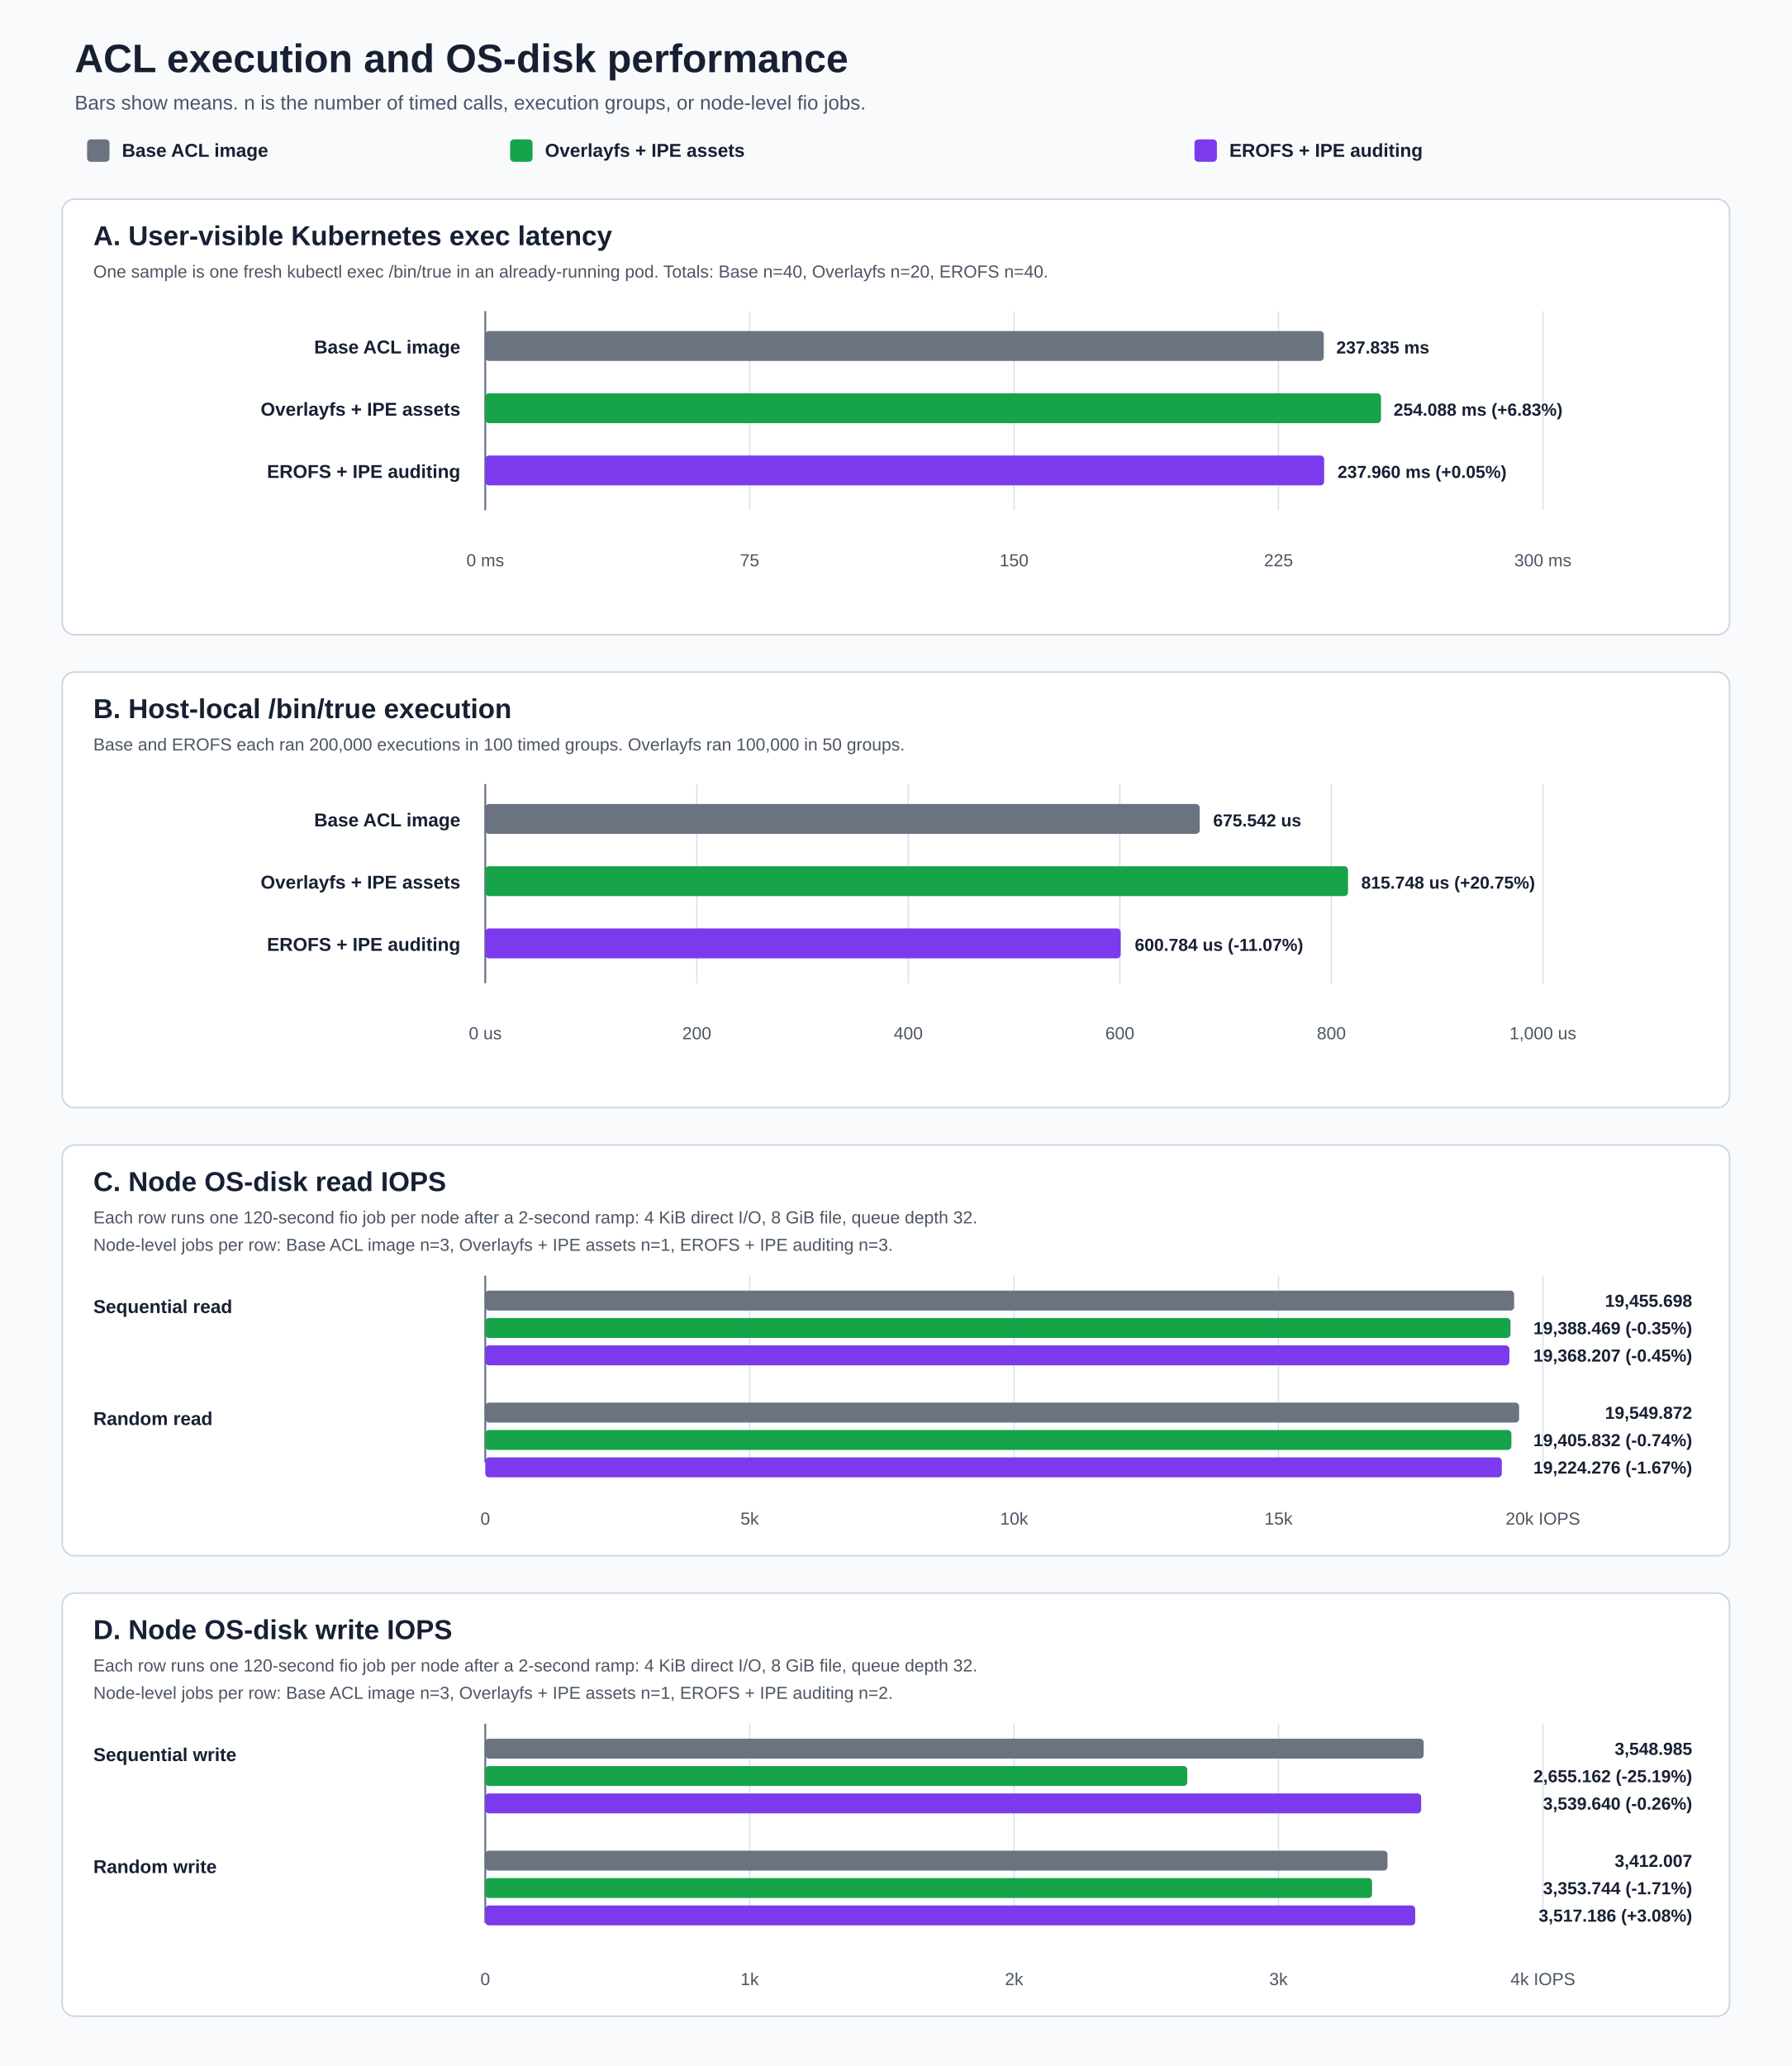
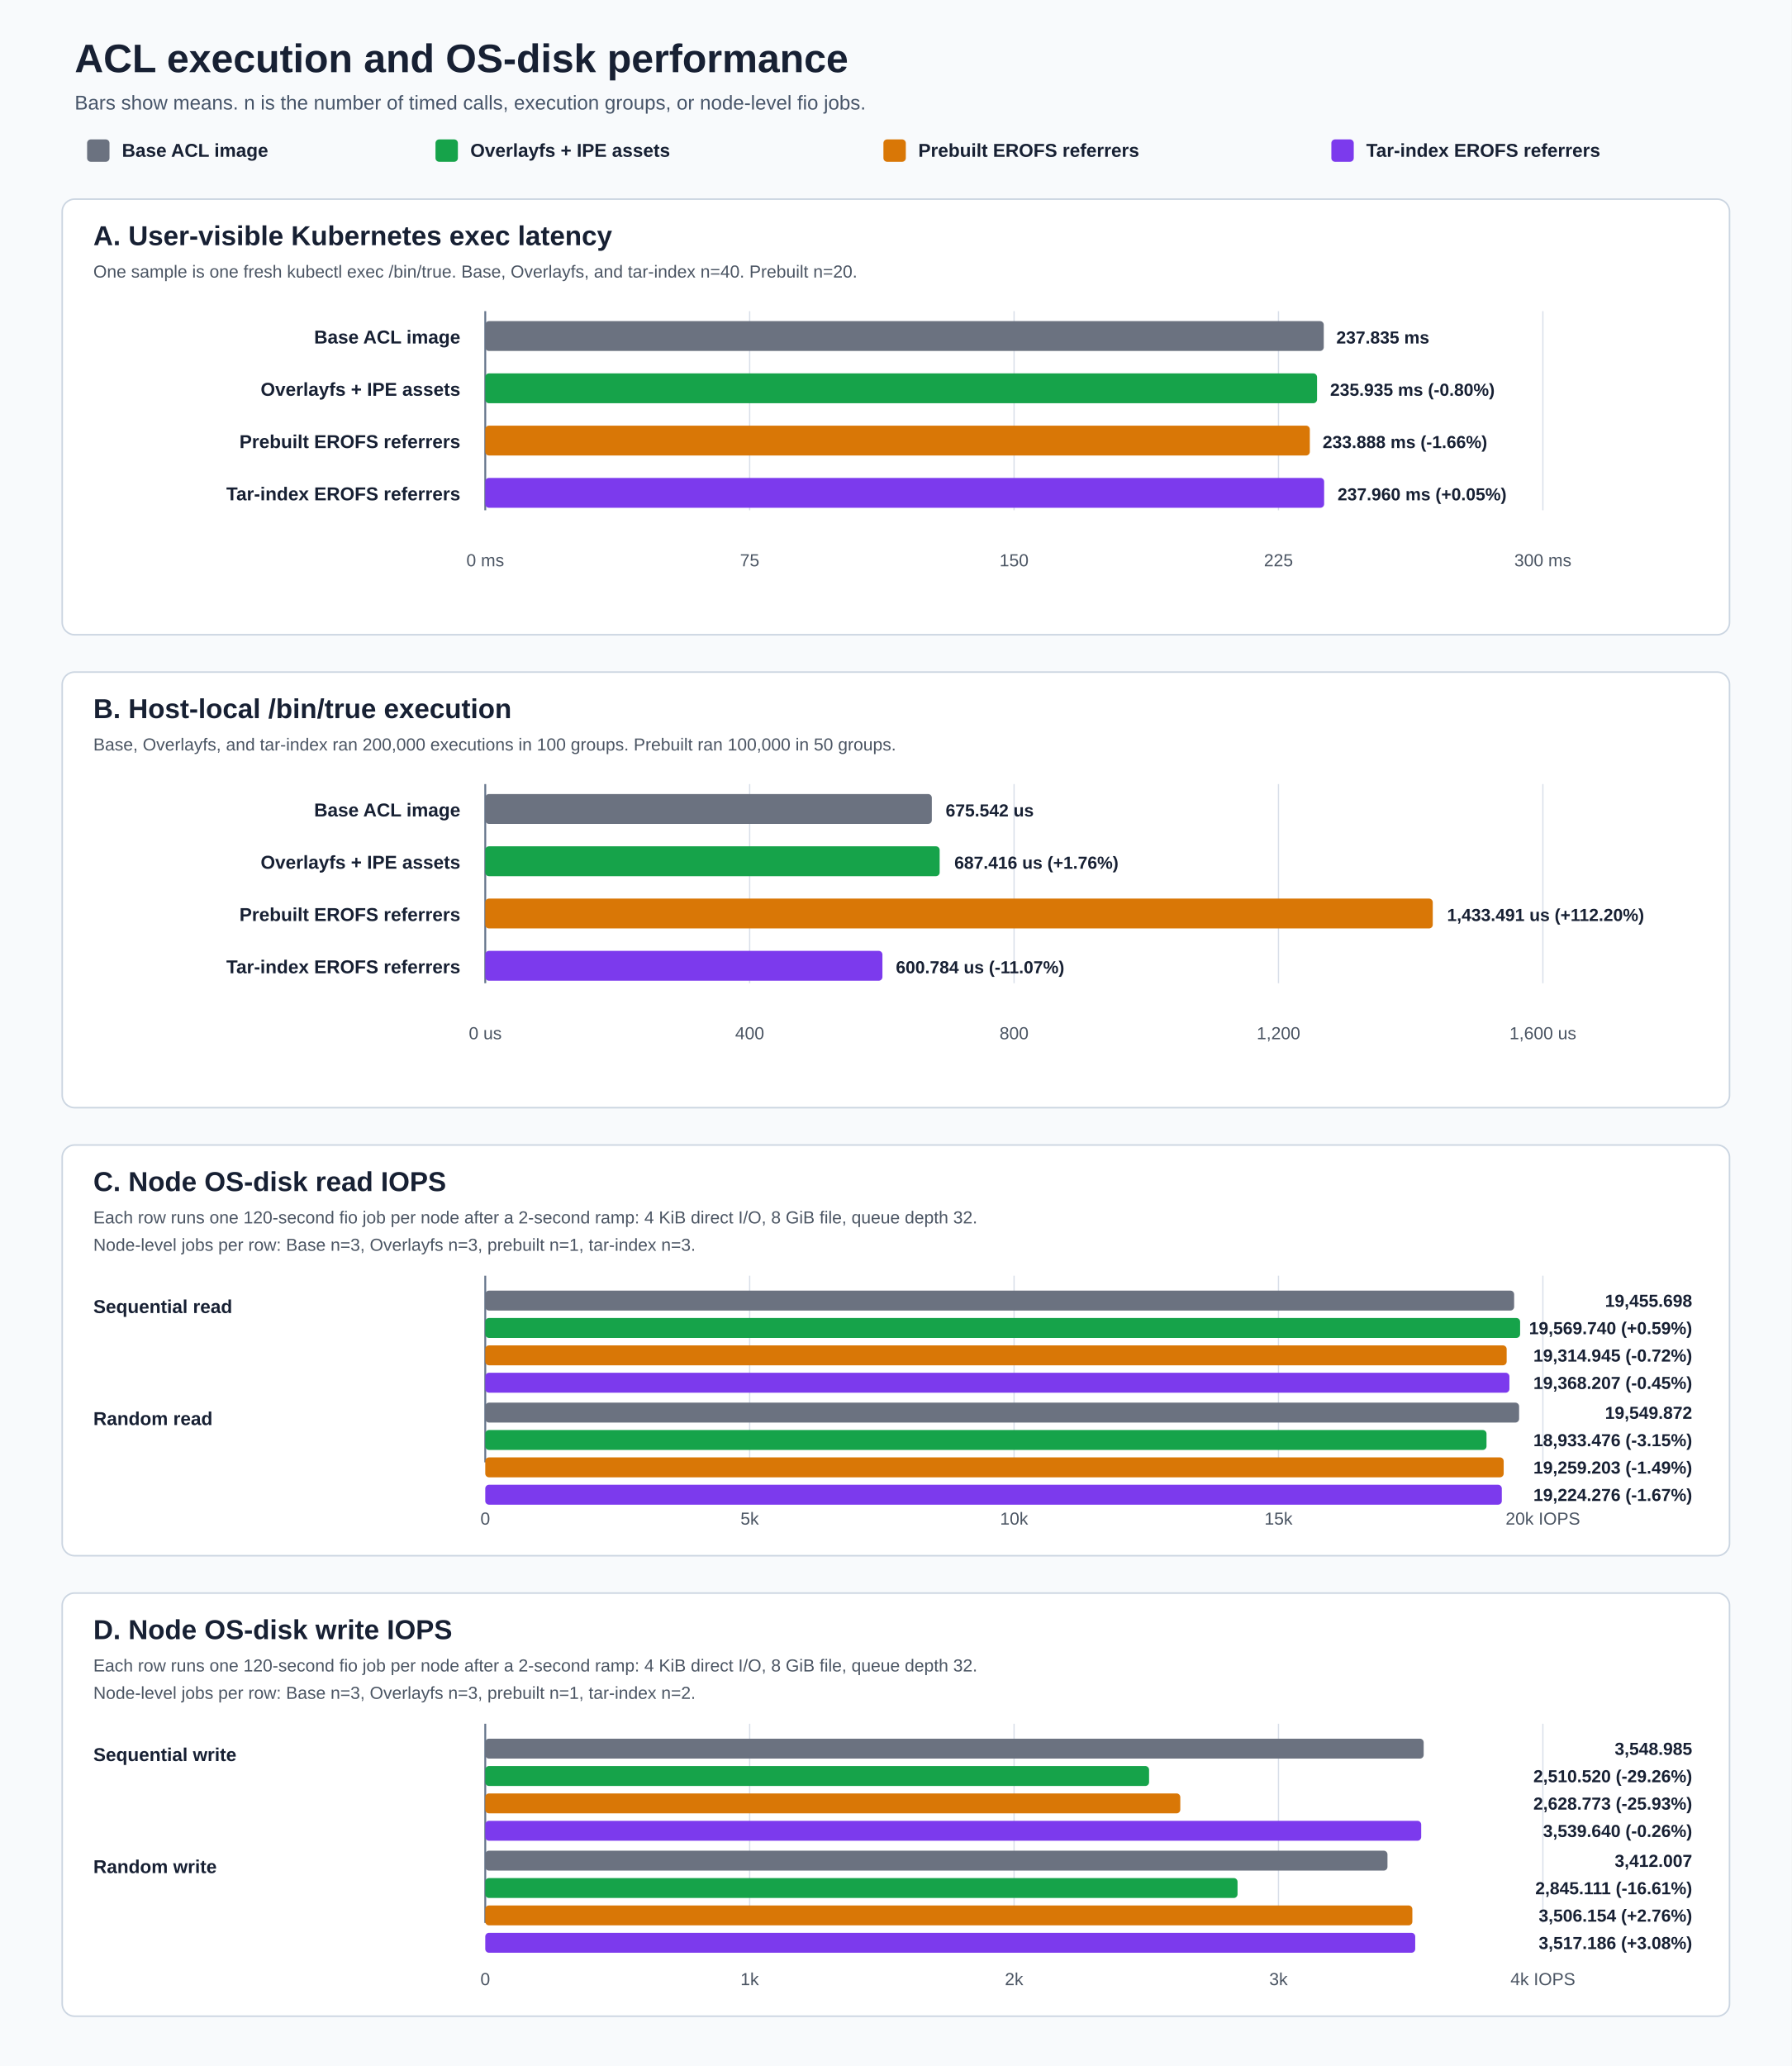
<svg xmlns="http://www.w3.org/2000/svg" width="1440" height="1660" viewBox="0 0 1440 1660" role="img" aria-labelledby="title desc">
  <style>
    text { font-family: "Segoe UI", Arial, Helvetica, sans-serif; fill: #172033; }
    .title { font-size: 32px; font-weight: 700; }
    .subtitle { font-size: 16px; fill: #475569; }
    .panel-title { font-size: 22px; font-weight: 700; }
    .label { font-size: 15px; font-weight: 600; }
    .small { font-size: 14px; fill: #4b5563; }
    .value { font-size: 14px; font-weight: 700; }
    .axis { stroke: #64748b; stroke-width: 1.5; }
    .grid { stroke: #d8dee9; stroke-width: 1; }
    .panel { fill: #ffffff; stroke: #cbd5e1; stroke-width: 1.25; }
    .baseline { fill: #6b7280; }
    .overlay { fill: #16a34a; }
+     .prebuilt { fill: #d97706; }
    .erofs { fill: #7c3aed; }
  </style>
  <rect width="1440" height="1660" fill="#f8fafc" />
  <text x="60" y="58" class="title">ACL execution and OS-disk performance</text>
  <text x="60" y="88" class="subtitle">Bars show means. n is the number of timed calls, execution groups, or node-level fio jobs.</text>
  <rect x="70" y="112" width="18" height="18" rx="3" class="baseline" />
  <text x="98" y="126" class="label">Base ACL image</text>
-   <rect x="410" y="112" width="18" height="18" rx="3" class="overlay" />
-   <text x="438" y="126" class="label">Overlayfs + IPE assets</text>
-   <rect x="960" y="112" width="18" height="18" rx="3" class="erofs" />
-   <text x="988" y="126" class="label">EROFS + IPE auditing</text>
+   <rect x="350" y="112" width="18" height="18" rx="3" class="overlay" />
+   <text x="378" y="126" class="label">Overlayfs + IPE assets</text>
+   <rect x="710" y="112" width="18" height="18" rx="3" class="prebuilt" />
+   <text x="738" y="126" class="label">Prebuilt EROFS referrers</text>
+   <rect x="1070" y="112" width="18" height="18" rx="3" class="erofs" />
+   <text x="1098" y="126" class="label">Tar-index EROFS referrers</text>
  <rect x="50" y="160" width="1340" height="350" rx="10" class="panel" />
  <text x="75" y="197" class="panel-title">A. User-visible Kubernetes exec latency</text>
-   <text x="75" y="223" class="small">One sample is one fresh kubectl exec /bin/true in an already-running pod. Totals: Base n=40, Overlayfs n=20, EROFS n=40.</text>
+   <text x="75" y="223" class="small">One sample is one fresh kubectl exec /bin/true. Base, Overlayfs, and tar-index n=40. Prebuilt n=20.</text>
  <line x1="390" y1="250" x2="390" y2="410" class="axis" />
  <line x1="602.5" y1="250" x2="602.5" y2="410" class="grid" />
  <line x1="815" y1="250" x2="815" y2="410" class="grid" />
  <line x1="1027.5" y1="250" x2="1027.5" y2="410" class="grid" />
  <line x1="1240" y1="250" x2="1240" y2="410" class="grid" />
-   <text x="370" y="284" text-anchor="end" class="label">Base ACL image</text>
-   <rect x="390" y="266" width="673.9" height="24" rx="3" class="baseline" />
-   <text x="1074" y="284" class="value">237.835 ms</text>
-   <text x="370" y="334" text-anchor="end" class="label">Overlayfs + IPE assets</text>
-   <rect x="390" y="316" width="719.9" height="24" rx="3" class="overlay" />
-   <text x="1120" y="334" class="value">254.088 ms (+6.83%)</text>
-   <text x="370" y="384" text-anchor="end" class="label">EROFS + IPE auditing</text>
-   <rect x="390" y="366" width="674.2" height="24" rx="3" class="erofs" />
-   <text x="1075" y="384" class="value">237.960 ms (+0.05%)</text>
+   <text x="370" y="276" text-anchor="end" class="label">Base ACL image</text>
+   <rect x="390" y="258" width="673.9" height="24" rx="3" class="baseline" />
+   <text x="1074" y="276" class="value">237.835 ms</text>
+   <text x="370" y="318" text-anchor="end" class="label">Overlayfs + IPE assets</text>
+   <rect x="390" y="300" width="668.5" height="24" rx="3" class="overlay" />
+   <text x="1069" y="318" class="value">235.935 ms (-0.80%)</text>
+   <text x="370" y="360" text-anchor="end" class="label">Prebuilt EROFS referrers</text>
+   <rect x="390" y="342" width="662.7" height="24" rx="3" class="prebuilt" />
+   <text x="1063" y="360" class="value">233.888 ms (-1.66%)</text>
+   <text x="370" y="402" text-anchor="end" class="label">Tar-index EROFS referrers</text>
+   <rect x="390" y="384" width="674.2" height="24" rx="3" class="erofs" />
+   <text x="1075" y="402" class="value">237.960 ms (+0.05%)</text>
  <text x="390" y="455" text-anchor="middle" class="small">0 ms</text>
  <text x="602.5" y="455" text-anchor="middle" class="small">75</text>
  <text x="815" y="455" text-anchor="middle" class="small">150</text>
  <text x="1027.5" y="455" text-anchor="middle" class="small">225</text>
  <text x="1240" y="455" text-anchor="middle" class="small">300 ms</text>
  <rect x="50" y="540" width="1340" height="350" rx="10" class="panel" />
  <text x="75" y="577" class="panel-title">B. Host-local /bin/true execution</text>
-   <text x="75" y="603" class="small">Base and EROFS each ran 200,000 executions in 100 timed groups. Overlayfs ran 100,000 in 50 groups.</text>
+   <text x="75" y="603" class="small">Base, Overlayfs, and tar-index ran 200,000 executions in 100 groups. Prebuilt ran 100,000 in 50 groups.</text>
  <line x1="390" y1="630" x2="390" y2="790" class="axis" />
-   <line x1="560" y1="630" x2="560" y2="790" class="grid" />
-   <line x1="730" y1="630" x2="730" y2="790" class="grid" />
-   <line x1="900" y1="630" x2="900" y2="790" class="grid" />
-   <line x1="1070" y1="630" x2="1070" y2="790" class="grid" />
+   <line x1="602.5" y1="630" x2="602.5" y2="790" class="grid" />
+   <line x1="815" y1="630" x2="815" y2="790" class="grid" />
+   <line x1="1027.5" y1="630" x2="1027.5" y2="790" class="grid" />
  <line x1="1240" y1="630" x2="1240" y2="790" class="grid" />
-   <text x="370" y="664" text-anchor="end" class="label">Base ACL image</text>
-   <rect x="390" y="646" width="574.2" height="24" rx="3" class="baseline" />
-   <text x="975" y="664" class="value">675.542 us</text>
-   <text x="370" y="714" text-anchor="end" class="label">Overlayfs + IPE assets</text>
-   <rect x="390" y="696" width="693.4" height="24" rx="3" class="overlay" />
-   <text x="1094" y="714" class="value">815.748 us (+20.75%)</text>
-   <text x="370" y="764" text-anchor="end" class="label">EROFS + IPE auditing</text>
-   <rect x="390" y="746" width="510.7" height="24" rx="3" class="erofs" />
-   <text x="912" y="764" class="value">600.784 us (-11.07%)</text>
+   <text x="370" y="656" text-anchor="end" class="label">Base ACL image</text>
+   <rect x="390" y="638" width="358.9" height="24" rx="3" class="baseline" />
+   <text x="760" y="656" class="value">675.542 us</text>
+   <text x="370" y="698" text-anchor="end" class="label">Overlayfs + IPE assets</text>
+   <rect x="390" y="680" width="365.2" height="24" rx="3" class="overlay" />
+   <text x="767" y="698" class="value">687.416 us (+1.76%)</text>
+   <text x="370" y="740" text-anchor="end" class="label">Prebuilt EROFS referrers</text>
+   <rect x="390" y="722" width="761.5" height="24" rx="3" class="prebuilt" />
+   <text x="1163" y="740" class="value">1,433.491 us (+112.20%)</text>
+   <text x="370" y="782" text-anchor="end" class="label">Tar-index EROFS referrers</text>
+   <rect x="390" y="764" width="319.2" height="24" rx="3" class="erofs" />
+   <text x="720" y="782" class="value">600.784 us (-11.07%)</text>
  <text x="390" y="835" text-anchor="middle" class="small">0 us</text>
-   <text x="560" y="835" text-anchor="middle" class="small">200</text>
-   <text x="730" y="835" text-anchor="middle" class="small">400</text>
-   <text x="900" y="835" text-anchor="middle" class="small">600</text>
-   <text x="1070" y="835" text-anchor="middle" class="small">800</text>
-   <text x="1240" y="835" text-anchor="middle" class="small">1,000 us</text>
+   <text x="602.5" y="835" text-anchor="middle" class="small">400</text>
+   <text x="815" y="835" text-anchor="middle" class="small">800</text>
+   <text x="1027.5" y="835" text-anchor="middle" class="small">1,200</text>
+   <text x="1240" y="835" text-anchor="middle" class="small">1,600 us</text>
  <rect x="50" y="920" width="1340" height="330" rx="10" class="panel" />
  <text x="75" y="957" class="panel-title">C. Node OS-disk read IOPS</text>
  <text x="75" y="983" class="small">Each row runs one 120-second fio job per node after a 2-second ramp: 4 KiB direct I/O, 8 GiB file, queue depth 32.</text>
-   <text x="75" y="1005" class="small">Node-level jobs per row: Base ACL image n=3, Overlayfs + IPE assets n=1, EROFS + IPE auditing n=3.</text>
+   <text x="75" y="1005" class="small">Node-level jobs per row: Base n=3, Overlayfs n=3, prebuilt n=1, tar-index n=3.</text>
  <line x1="390" y1="1025" x2="390" y2="1175" class="axis" />
  <line x1="602.5" y1="1025" x2="602.5" y2="1175" class="grid" />
  <line x1="815" y1="1025" x2="815" y2="1175" class="grid" />
  <line x1="1027.5" y1="1025" x2="1027.5" y2="1175" class="grid" />
  <line x1="1240" y1="1025" x2="1240" y2="1175" class="grid" />
  <text x="75" y="1055" class="label">Sequential read</text>
  <rect x="390" y="1037" width="826.9" height="16" rx="3" class="baseline" />
-   <rect x="390" y="1059" width="824.0" height="16" rx="3" class="overlay" />
-   <rect x="390" y="1081" width="823.1" height="16" rx="3" class="erofs" />
+   <rect x="390" y="1059" width="831.7" height="16" rx="3" class="overlay" />
+   <rect x="390" y="1081" width="820.9" height="16" rx="3" class="prebuilt" />
+   <rect x="390" y="1103" width="823.1" height="16" rx="3" class="erofs" />
  <text x="1360" y="1050" text-anchor="end" class="value">19,455.698</text>
-   <text x="1360" y="1072" text-anchor="end" class="value">19,388.469 (-0.35%)</text>
-   <text x="1360" y="1094" text-anchor="end" class="value">19,368.207 (-0.45%)</text>
+   <text x="1360" y="1072" text-anchor="end" class="value">19,569.740 (+0.59%)</text>
+   <text x="1360" y="1094" text-anchor="end" class="value">19,314.945 (-0.72%)</text>
+   <text x="1360" y="1116" text-anchor="end" class="value">19,368.207 (-0.45%)</text>
  <text x="75" y="1145" class="label">Random read</text>
  <rect x="390" y="1127" width="830.9" height="16" rx="3" class="baseline" />
-   <rect x="390" y="1149" width="824.7" height="16" rx="3" class="overlay" />
-   <rect x="390" y="1171" width="817.0" height="16" rx="3" class="erofs" />
+   <rect x="390" y="1149" width="804.7" height="16" rx="3" class="overlay" />
+   <rect x="390" y="1171" width="818.5" height="16" rx="3" class="prebuilt" />
+   <rect x="390" y="1193" width="817.0" height="16" rx="3" class="erofs" />
  <text x="1360" y="1140" text-anchor="end" class="value">19,549.872</text>
-   <text x="1360" y="1162" text-anchor="end" class="value">19,405.832 (-0.74%)</text>
-   <text x="1360" y="1184" text-anchor="end" class="value">19,224.276 (-1.67%)</text>
+   <text x="1360" y="1162" text-anchor="end" class="value">18,933.476 (-3.15%)</text>
+   <text x="1360" y="1184" text-anchor="end" class="value">19,259.203 (-1.49%)</text>
+   <text x="1360" y="1206" text-anchor="end" class="value">19,224.276 (-1.67%)</text>
  <text x="390" y="1225" text-anchor="middle" class="small">0</text>
  <text x="602.5" y="1225" text-anchor="middle" class="small">5k</text>
  <text x="815" y="1225" text-anchor="middle" class="small">10k</text>
  <text x="1027.5" y="1225" text-anchor="middle" class="small">15k</text>
  <text x="1240" y="1225" text-anchor="middle" class="small">20k IOPS</text>
  <rect x="50" y="1280" width="1340" height="340" rx="10" class="panel" />
  <text x="75" y="1317" class="panel-title">D. Node OS-disk write IOPS</text>
  <text x="75" y="1343" class="small">Each row runs one 120-second fio job per node after a 2-second ramp: 4 KiB direct I/O, 8 GiB file, queue depth 32.</text>
-   <text x="75" y="1365" class="small">Node-level jobs per row: Base ACL image n=3, Overlayfs + IPE assets n=1, EROFS + IPE auditing n=2.</text>
+   <text x="75" y="1365" class="small">Node-level jobs per row: Base n=3, Overlayfs n=3, prebuilt n=1, tar-index n=2.</text>
  <line x1="390" y1="1385" x2="390" y2="1545" class="axis" />
  <line x1="602.5" y1="1385" x2="602.5" y2="1545" class="grid" />
  <line x1="815" y1="1385" x2="815" y2="1545" class="grid" />
  <line x1="1027.5" y1="1385" x2="1027.5" y2="1545" class="grid" />
  <line x1="1240" y1="1385" x2="1240" y2="1545" class="grid" />
  <text x="75" y="1415" class="label">Sequential write</text>
  <rect x="390" y="1397" width="754.2" height="16" rx="3" class="baseline" />
-   <rect x="390" y="1419" width="564.2" height="16" rx="3" class="overlay" />
-   <rect x="390" y="1441" width="752.2" height="16" rx="3" class="erofs" />
+   <rect x="390" y="1419" width="533.5" height="16" rx="3" class="overlay" />
+   <rect x="390" y="1441" width="558.6" height="16" rx="3" class="prebuilt" />
+   <rect x="390" y="1463" width="752.2" height="16" rx="3" class="erofs" />
  <text x="1360" y="1410" text-anchor="end" class="value">3,548.985</text>
-   <text x="1360" y="1432" text-anchor="end" class="value">2,655.162 (-25.19%)</text>
-   <text x="1360" y="1454" text-anchor="end" class="value">3,539.640 (-0.26%)</text>
+   <text x="1360" y="1432" text-anchor="end" class="value">2,510.520 (-29.26%)</text>
+   <text x="1360" y="1454" text-anchor="end" class="value">2,628.773 (-25.93%)</text>
+   <text x="1360" y="1476" text-anchor="end" class="value">3,539.640 (-0.26%)</text>
  <text x="75" y="1505" class="label">Random write</text>
  <rect x="390" y="1487" width="725.1" height="16" rx="3" class="baseline" />
-   <rect x="390" y="1509" width="712.7" height="16" rx="3" class="overlay" />
-   <rect x="390" y="1531" width="747.4" height="16" rx="3" class="erofs" />
+   <rect x="390" y="1509" width="604.6" height="16" rx="3" class="overlay" />
+   <rect x="390" y="1531" width="745.1" height="16" rx="3" class="prebuilt" />
+   <rect x="390" y="1553" width="747.4" height="16" rx="3" class="erofs" />
  <text x="1360" y="1500" text-anchor="end" class="value">3,412.007</text>
-   <text x="1360" y="1522" text-anchor="end" class="value">3,353.744 (-1.71%)</text>
-   <text x="1360" y="1544" text-anchor="end" class="value">3,517.186 (+3.08%)</text>
+   <text x="1360" y="1522" text-anchor="end" class="value">2,845.111 (-16.61%)</text>
+   <text x="1360" y="1544" text-anchor="end" class="value">3,506.154 (+2.76%)</text>
+   <text x="1360" y="1566" text-anchor="end" class="value">3,517.186 (+3.08%)</text>
  <text x="390" y="1595" text-anchor="middle" class="small">0</text>
  <text x="602.5" y="1595" text-anchor="middle" class="small">1k</text>
  <text x="815" y="1595" text-anchor="middle" class="small">2k</text>
  <text x="1027.5" y="1595" text-anchor="middle" class="small">3k</text>
  <text x="1240" y="1595" text-anchor="middle" class="small">4k IOPS</text>
</svg>
